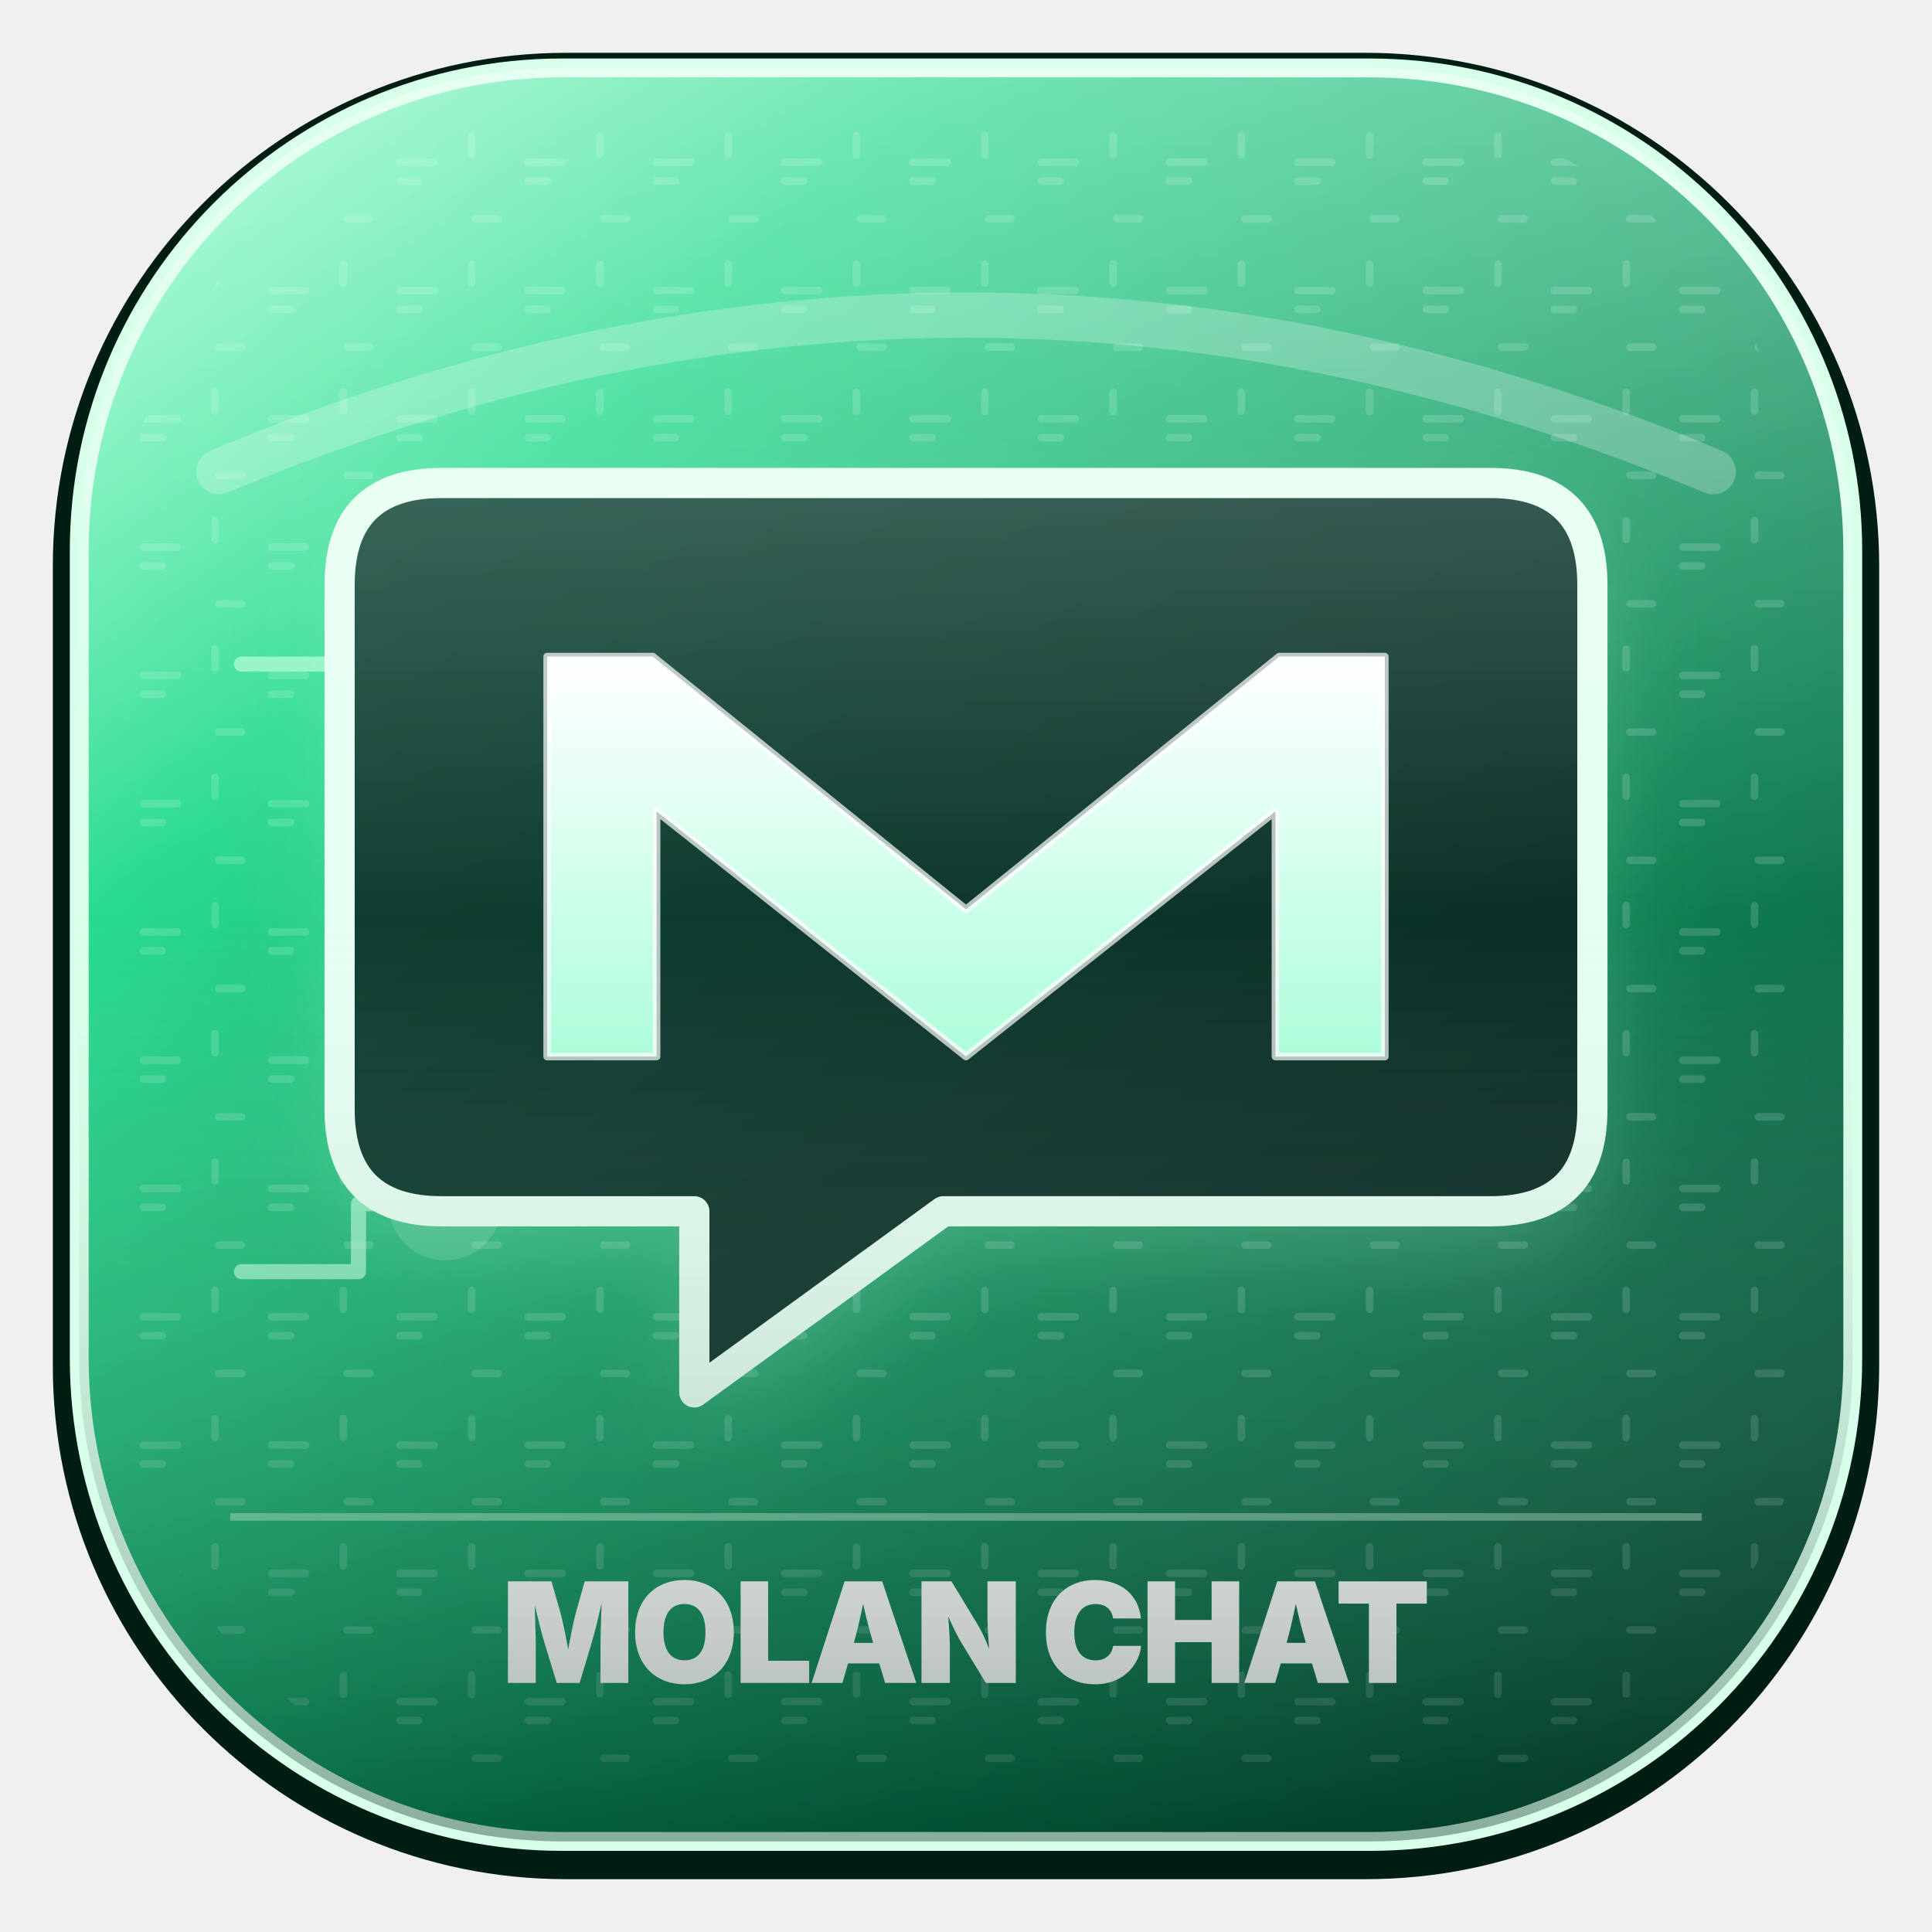
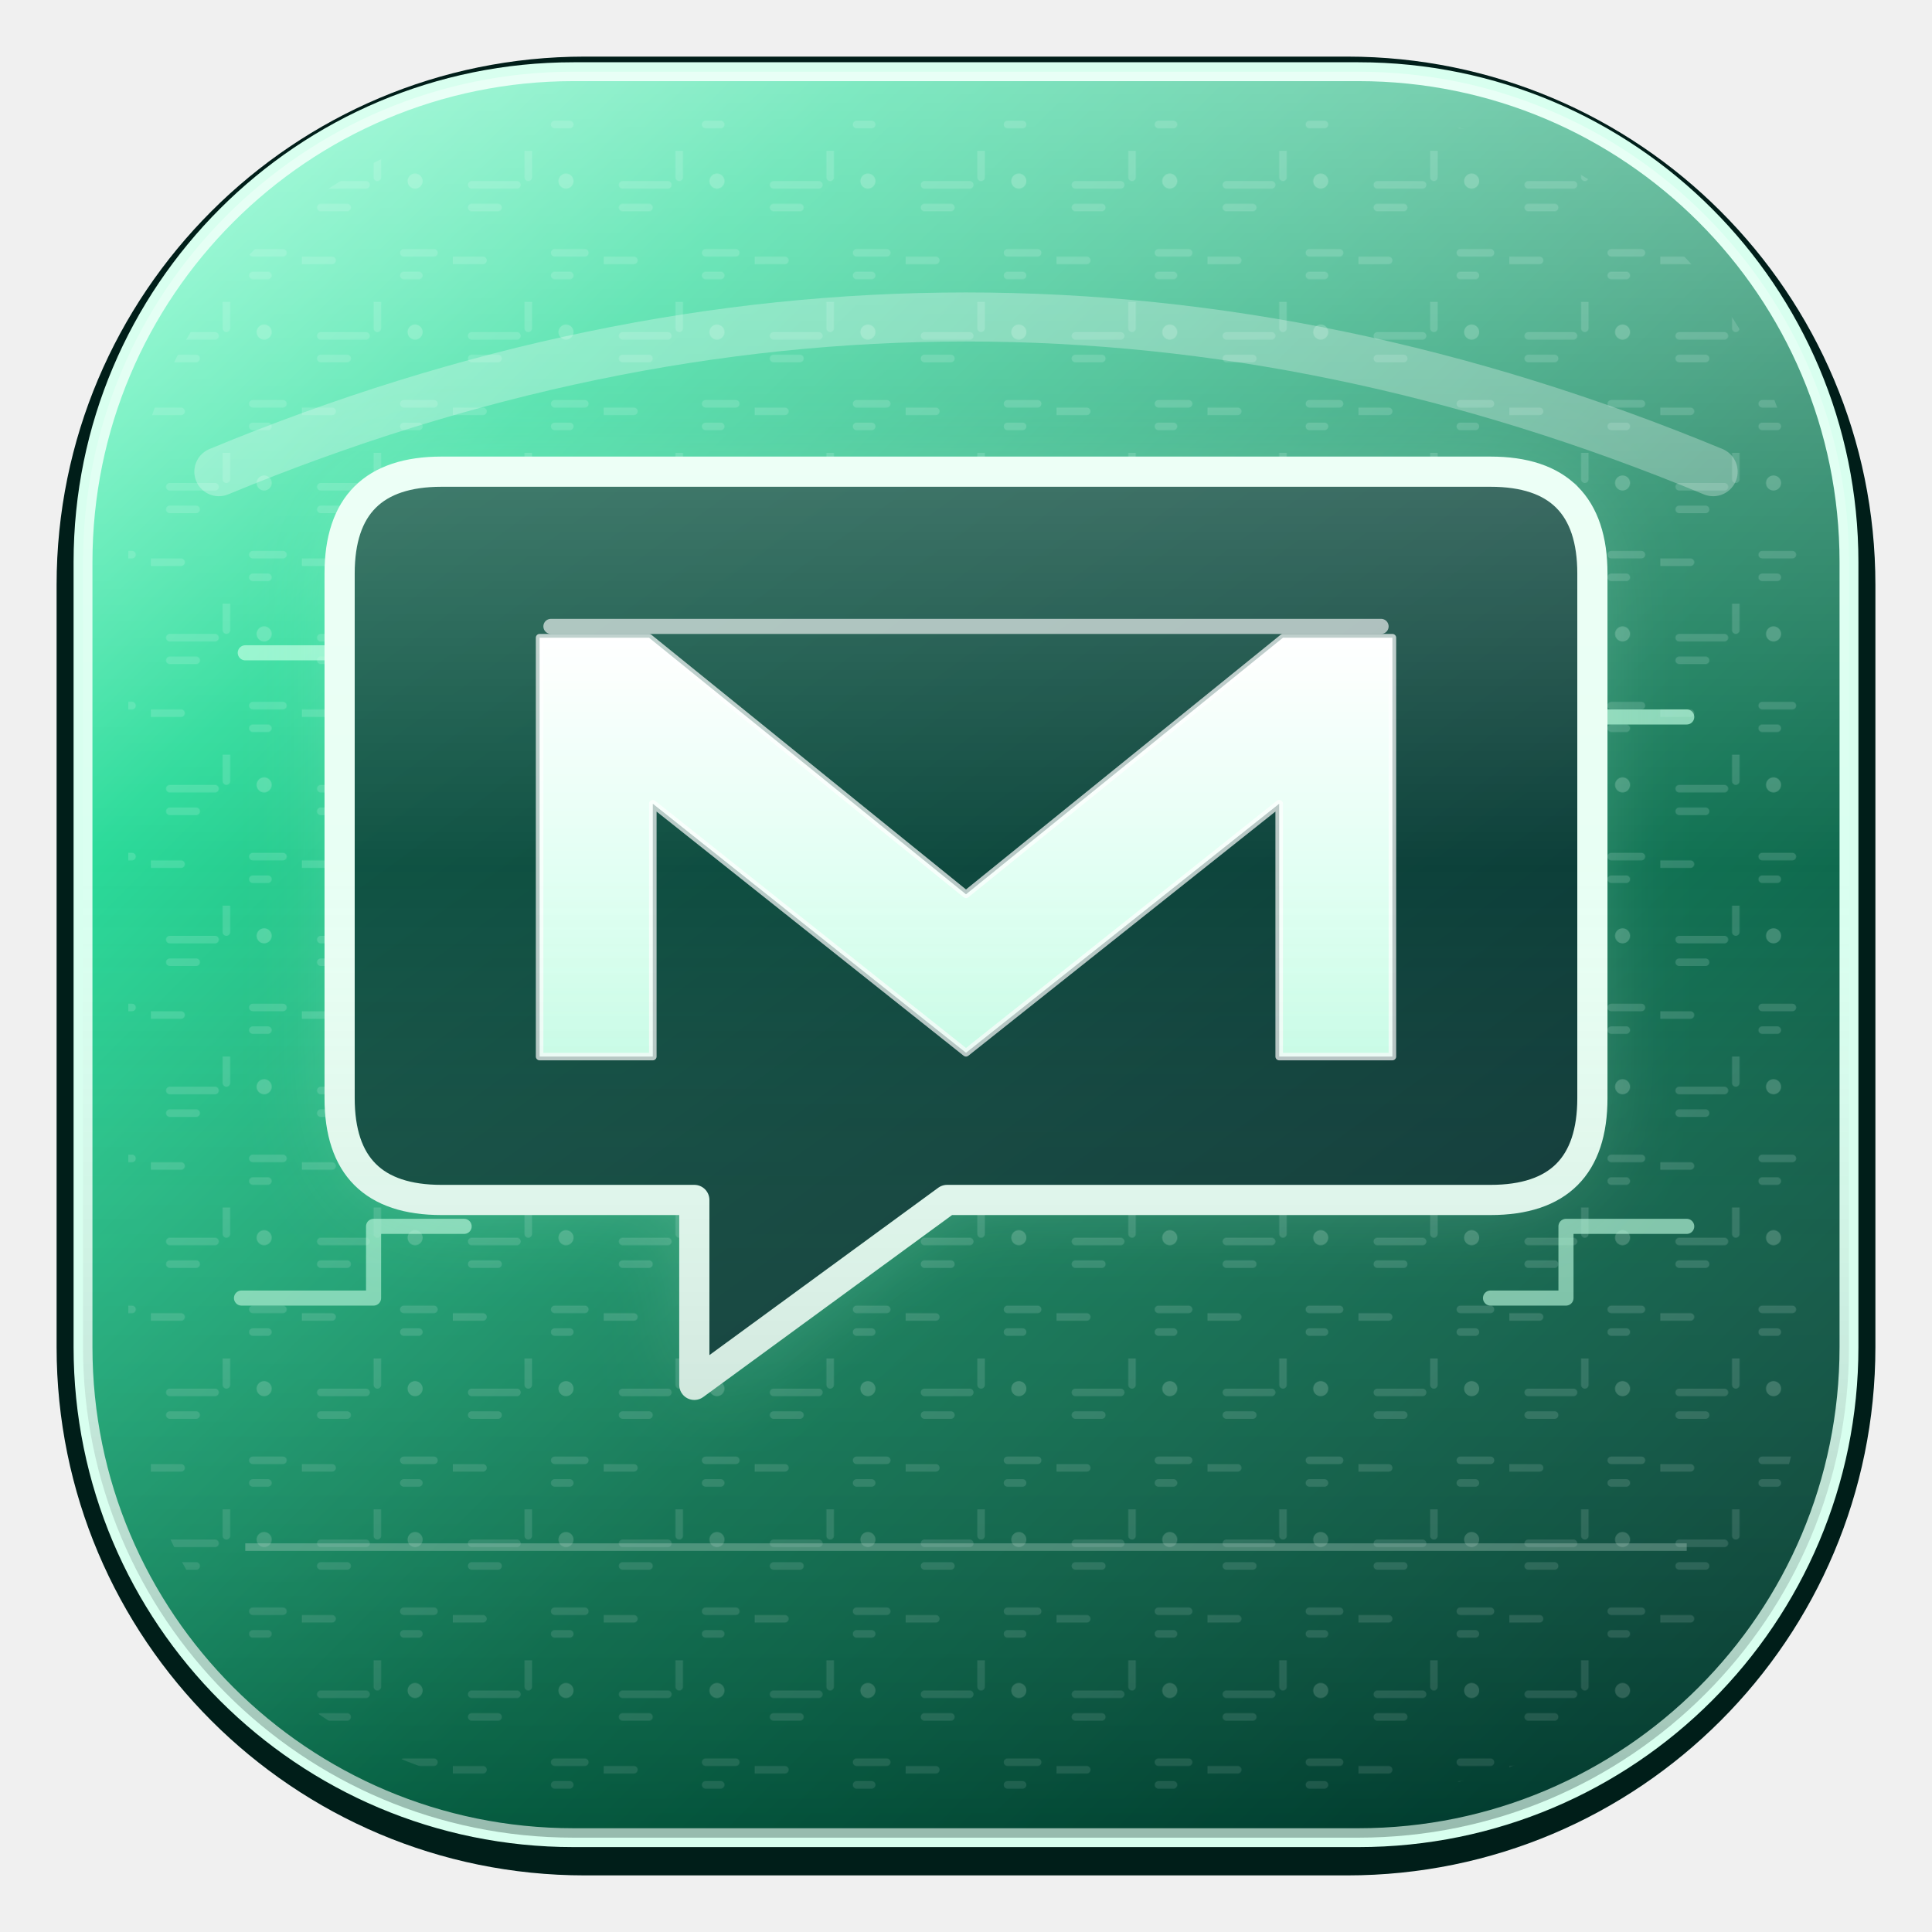
<svg xmlns="http://www.w3.org/2000/svg" viewBox="0 0 512 512" role="img" aria-labelledby="title desc">
  <defs>
-     <linearGradient id="bg" x1="0" y1="0" x2="1" y2="1">
-       <stop stop-color="#9BFFD0" />
-       <stop offset=".24" stop-color="#20D98B" />
-       <stop offset=".62" stop-color="#078653" />
-       <stop offset="1" stop-color="#013C2A" />
+     <linearGradient id="shell" x1="0" y1="0" x2="1" y2="1">
+       <stop stop-color="#83FFD0" />
+       <stop offset=".22" stop-color="#22D995" />
+       <stop offset=".58" stop-color="#087A53" />
+       <stop offset="1" stop-color="#003A30" />
    </linearGradient>
    <linearGradient id="glass" x1="0" y1="0" x2="0" y2="1">
-       <stop stop-color="#FFFFFF" stop-opacity=".36" />
-       <stop offset=".48" stop-color="#FFFFFF" stop-opacity=".035" />
-       <stop offset="1" stop-color="#001E14" stop-opacity=".36" />
+       <stop stop-color="#FFFFFF" stop-opacity=".42" />
+       <stop offset=".45" stop-color="#FFFFFF" stop-opacity=".04" />
+       <stop offset="1" stop-color="#001D18" stop-opacity=".3" />
    </linearGradient>
    <linearGradient id="bubble" x1="0" y1="0" x2="1" y2="1">
-       <stop stop-color="#073F30" />
-       <stop offset="1" stop-color="#001F19" />
+       <stop stop-color="#075641" />
+       <stop offset="1" stop-color="#002A2A" />
    </linearGradient>
    <linearGradient id="letter" x1="0" y1="0" x2="0" y2="1">
      <stop stop-color="#FFFFFF" />
-       <stop offset="1" stop-color="#A9FFDA" />
+       <stop offset="1" stop-color="#C9FFE8" />
    </linearGradient>
-     <filter id="glow" x="-50%" y="-50%" width="200%" height="200%">
-       <feGaussianBlur stdDeviation="13" />
+     <filter id="glow" x="-40%" y="-40%" width="180%" height="180%">
+       <feGaussianBlur stdDeviation="12" />
    </filter>
-     <pattern id="microgrid" width="34" height="34" patternUnits="userSpaceOnUse">
-       <path d="M4 9h9m-9 5h5m15 10h6M23 2v5" stroke="#E7FFF3" stroke-opacity=".16" stroke-width="2" stroke-linecap="round" />
+     <pattern id="code" width="40" height="40" patternUnits="userSpaceOnUse">
+       <path d="M5 9h12M5 15h7M27 27h8M27 33h4M20 0v7M0 29h8" fill="none" stroke="#E4FFF3" stroke-opacity=".16" stroke-width="2" stroke-linecap="round" />
+       <circle cx="30" cy="8" r="2" fill="#E4FFF3" fill-opacity=".22" />
    </pattern>
  </defs>
-   <rect x="14" y="14" width="484" height="484" rx="136" fill="#001D14" />
-   <rect x="21" y="18" width="470" height="470" rx="128" fill="url(#bg)" stroke="#D8FFEA" stroke-width="5" />
-   <rect x="33" y="30" width="446" height="446" rx="116" fill="url(#microgrid)" />
-   <path d="M58 125Q256 42 454 125" fill="none" stroke="#FFFFFF" stroke-opacity=".24" stroke-width="12" stroke-linecap="round" />
-   <path d="M64 176h48v-22h22m252 31h-29v20h-17M64 337h31v-18h24m297-28h-29v18h-17" fill="none" stroke="#B8FFDA" stroke-opacity=".65" stroke-width="4" stroke-linecap="round" stroke-linejoin="round" />
-   <circle cx="136" cy="154" r="7" fill="#FFFFFF" />
-   <circle cx="136" cy="154" r="17" fill="#FFFFFF" opacity=".15" />
-   <circle cx="386" cy="207" r="6" fill="#FFFFFF" />
-   <circle cx="386" cy="207" r="15" fill="#FFFFFF" opacity=".14" />
-   <circle cx="118" cy="319" r="6" fill="#FFFFFF" />
-   <circle cx="118" cy="319" r="15" fill="#FFFFFF" opacity=".14" />
-   <path d="M117 137h278q27 0 27 27v139q0 27-27 27H250l-66 48v-48h-67q-27 0-27-27V164q0-27 27-27z" fill="#B7FFD9" opacity=".25" filter="url(#glow)" />
-   <path d="M117 128h278q27 0 27 27v139q0 27-27 27H250l-66 48v-48h-67q-27 0-27-27V155q0-27 27-27z" fill="url(#bubble)" stroke="#E4FFF0" stroke-width="8" stroke-linejoin="round" />
-   <path d="M145 280V174h28l83 67 83-67h28v106h-29v-65l-82 65-82-65v65z" fill="url(#letter)" stroke="#FFFFFF" stroke-opacity=".7" stroke-width="2" stroke-linejoin="round" />
-   <path d="M61 402h390" stroke="#D8FFEA" stroke-opacity=".42" stroke-width="2" />
-   <text x="256" y="446" text-anchor="middle" font-family="Inter,Arial,sans-serif" font-size="37" font-weight="850" letter-spacing="-1.2" fill="#FFFFFF">MOLAN CHAT</text>
-   <rect x="21" y="18" width="470" height="470" rx="128" fill="url(#glass)" />
+   <rect x="15" y="15" width="482" height="482" rx="140" fill="#001E19" />
+   <rect x="22" y="19" width="468" height="468" rx="130" fill="url(#shell)" stroke="#D8FFEF" stroke-width="5" />
+   <rect x="34" y="31" width="444" height="444" rx="117" fill="url(#code)" />
+   <path d="M58 125Q256 43 454 125" fill="none" stroke="#FFFFFF" stroke-opacity=".28" stroke-width="13" stroke-linecap="round" />
+   <path d="M65 173h48v-23h23M447 190h-31v20h-19M64 344h35v-19h24M447 325h-32v19h-20" fill="none" stroke="#B8FFDF" stroke-opacity=".68" stroke-width="4" stroke-linecap="round" stroke-linejoin="round" />
+   <circle cx="136" cy="151" r="7" fill="#FFFFFF" />
+   <circle cx="136" cy="151" r="17" fill="#FFFFFF" opacity=".15" />
+   <circle cx="386" cy="210" r="6" fill="#FFFFFF" />
+   <circle cx="386" cy="210" r="15" fill="#FFFFFF" opacity=".14" />
+   <path d="M118 129h276q27 0 27 27v135q0 27-27 27H251l-67 49v-49h-66q-27 0-27-27V156q0-27 27-27z" fill="#C4FFE2" opacity=".25" filter="url(#glow)" />
+   <path d="M117 125h278q27 0 27 27v139q0 27-27 27H251l-67 49v-49h-67q-27 0-27-27V152q0-27 27-27z" fill="url(#bubble)" stroke="#E7FFF3" stroke-width="8" stroke-linejoin="round" />
+   <path d="M143 280V169h29l84 68 84-68h29v111h-30v-67l-83 66-83-66v67z" fill="url(#letter)" stroke="#FFFFFF" stroke-opacity=".7" stroke-width="2" stroke-linejoin="round" />
+   <path d="M146 166h220" stroke="#FFFFFF" stroke-opacity=".62" stroke-width="4" stroke-linecap="round" />
+   <path d="M65 410h382" stroke="#E3FFF2" stroke-opacity=".32" stroke-width="2" />
+   <rect x="22" y="19" width="468" height="468" rx="130" fill="url(#glass)" />
</svg>
